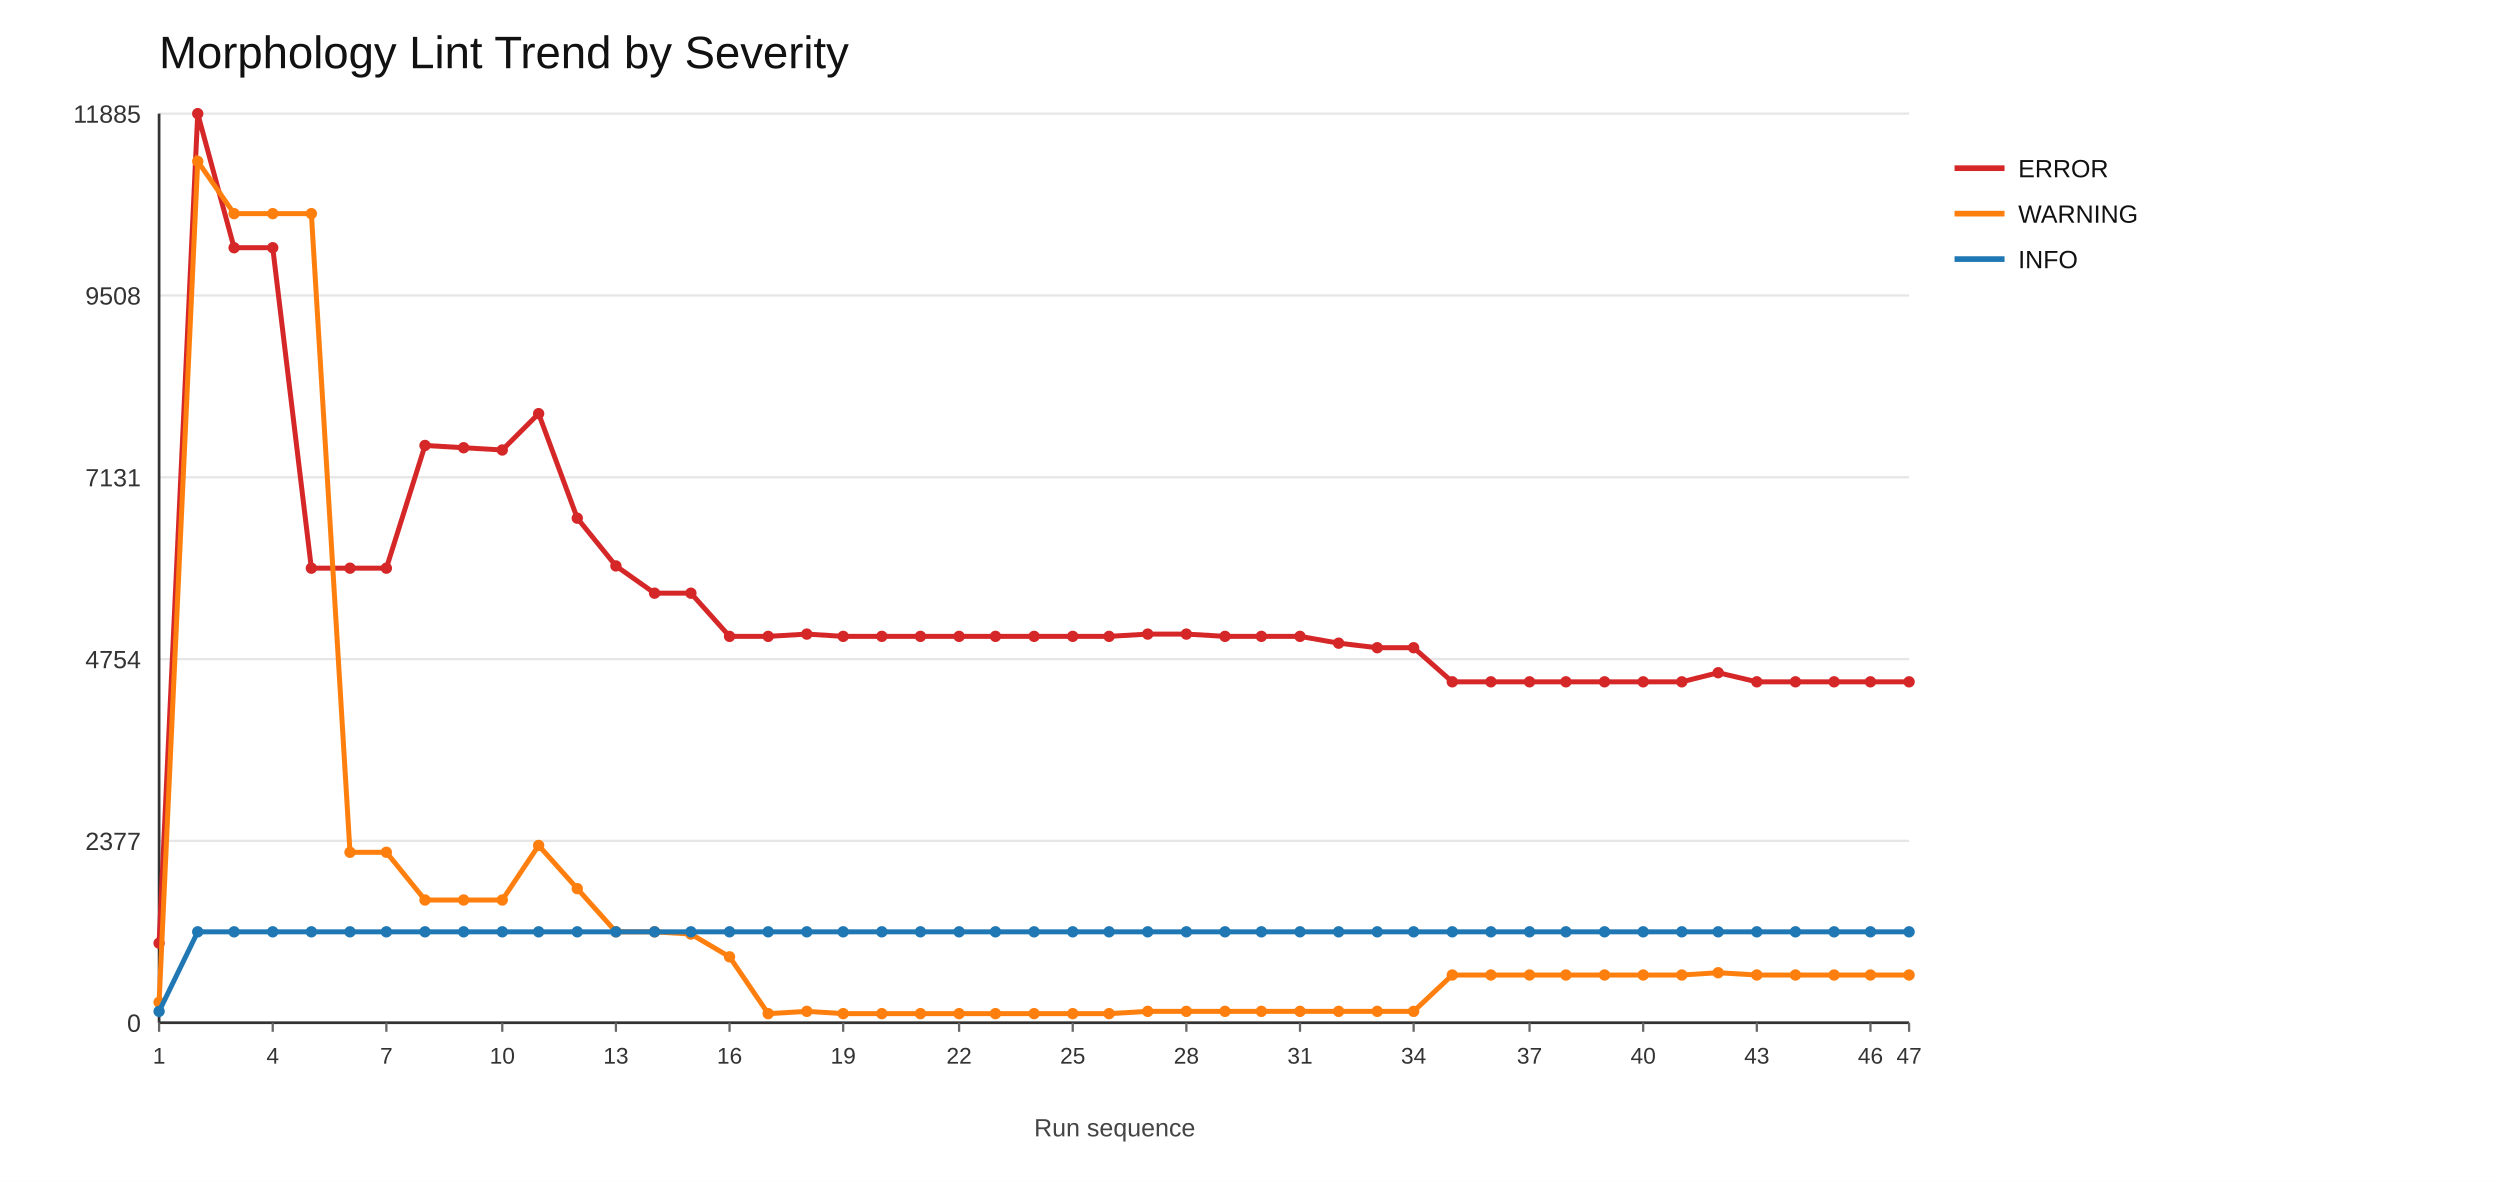
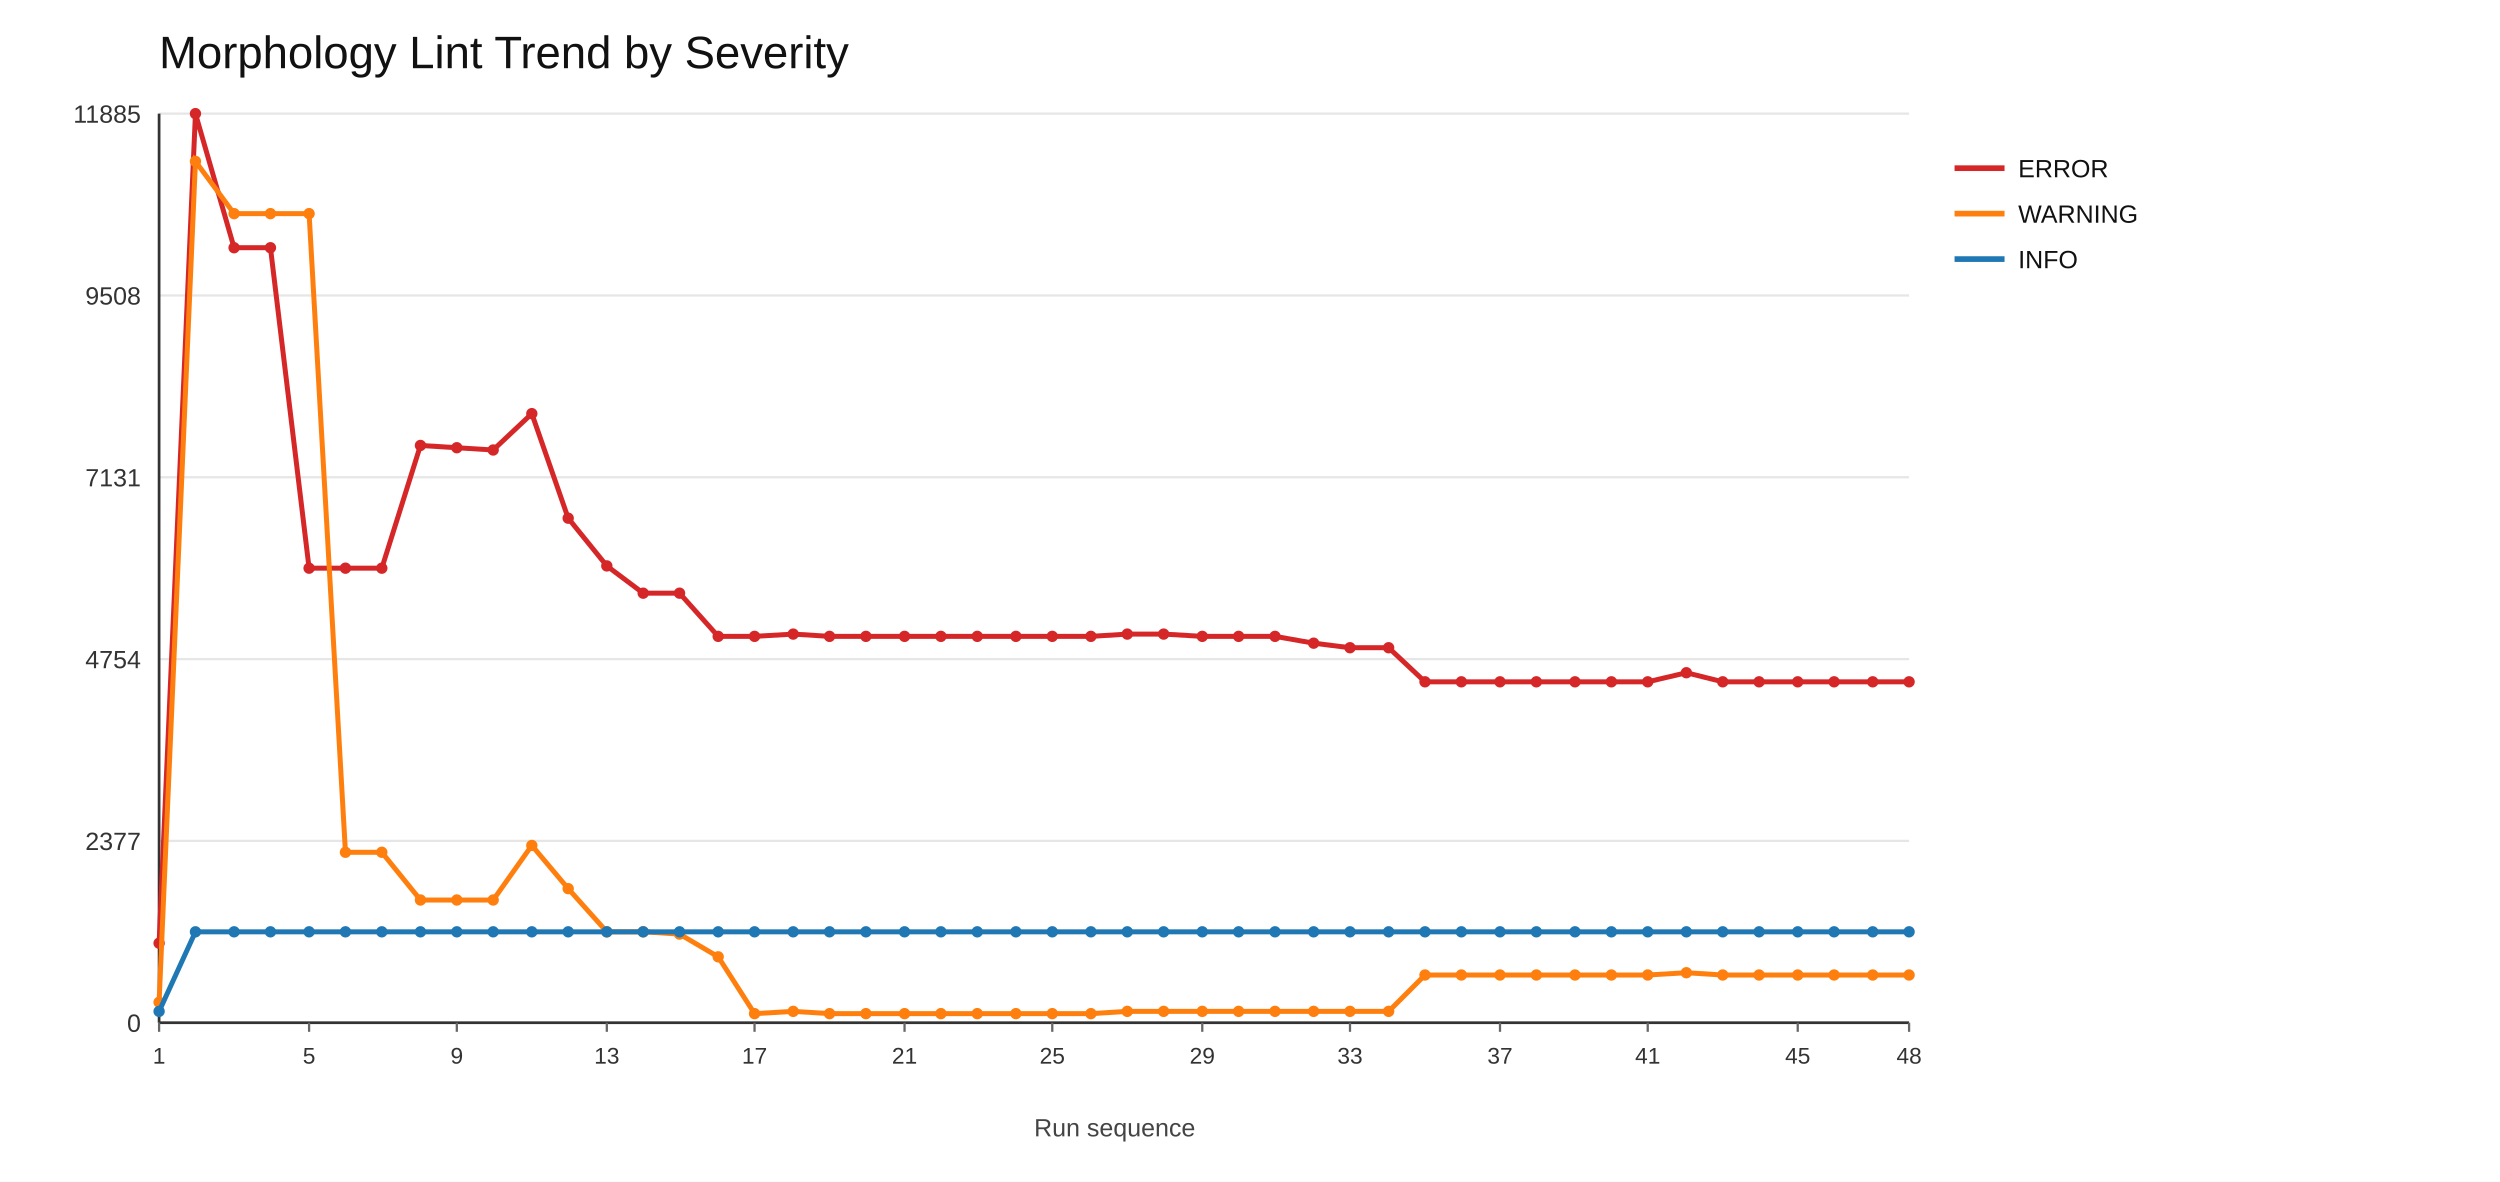
<svg xmlns="http://www.w3.org/2000/svg" width="1100" height="520">
  <rect x="0" y="0" width="1100" height="520" fill="#ffffff" />
  <text x="70" y="30" font-size="20" font-family="Arial" fill="#111">Morphology Lint Trend by Severity</text>
  <line x1="70" y1="450" x2="840" y2="450" stroke="#e6e6e6" stroke-width="1" />
  <text x="62" y="454" font-size="11" font-family="Arial" fill="#333" text-anchor="end">0</text>
  <line x1="70" y1="370" x2="840" y2="370" stroke="#e6e6e6" stroke-width="1" />
  <text x="62" y="374" font-size="11" font-family="Arial" fill="#333" text-anchor="end">2377</text>
  <line x1="70" y1="290" x2="840" y2="290" stroke="#e6e6e6" stroke-width="1" />
  <text x="62" y="294" font-size="11" font-family="Arial" fill="#333" text-anchor="end">4754</text>
  <line x1="70" y1="210" x2="840" y2="210" stroke="#e6e6e6" stroke-width="1" />
  <text x="62" y="214" font-size="11" font-family="Arial" fill="#333" text-anchor="end">7131</text>
  <line x1="70" y1="130" x2="840" y2="130" stroke="#e6e6e6" stroke-width="1" />
  <text x="62" y="134" font-size="11" font-family="Arial" fill="#333" text-anchor="end">9508</text>
  <line x1="70" y1="50" x2="840" y2="50" stroke="#e6e6e6" stroke-width="1" />
  <text x="62" y="54" font-size="11" font-family="Arial" fill="#333" text-anchor="end">11885</text>
  <line x1="70" y1="450" x2="840" y2="450" stroke="#333" stroke-width="1.2" />
  <line x1="70" y1="50" x2="70" y2="450" stroke="#333" stroke-width="1.2" />
  <line x1="70" y1="450" x2="70" y2="454" stroke="#666" stroke-width="1" />
  <text x="70" y="468" font-size="10" font-family="Arial" fill="#333" text-anchor="middle">1</text>
-   <line x1="120" y1="450" x2="120" y2="454" stroke="#666" stroke-width="1" />
-   <text x="120" y="468" font-size="10" font-family="Arial" fill="#333" text-anchor="middle">4</text>
-   <line x1="170" y1="450" x2="170" y2="454" stroke="#666" stroke-width="1" />
-   <text x="170" y="468" font-size="10" font-family="Arial" fill="#333" text-anchor="middle">7</text>
-   <line x1="221" y1="450" x2="221" y2="454" stroke="#666" stroke-width="1" />
-   <text x="221" y="468" font-size="10" font-family="Arial" fill="#333" text-anchor="middle">10</text>
-   <line x1="271" y1="450" x2="271" y2="454" stroke="#666" stroke-width="1" />
-   <text x="271" y="468" font-size="10" font-family="Arial" fill="#333" text-anchor="middle">13</text>
-   <line x1="321" y1="450" x2="321" y2="454" stroke="#666" stroke-width="1" />
-   <text x="321" y="468" font-size="10" font-family="Arial" fill="#333" text-anchor="middle">16</text>
-   <line x1="371" y1="450" x2="371" y2="454" stroke="#666" stroke-width="1" />
-   <text x="371" y="468" font-size="10" font-family="Arial" fill="#333" text-anchor="middle">19</text>
-   <line x1="422" y1="450" x2="422" y2="454" stroke="#666" stroke-width="1" />
-   <text x="422" y="468" font-size="10" font-family="Arial" fill="#333" text-anchor="middle">22</text>
-   <line x1="472" y1="450" x2="472" y2="454" stroke="#666" stroke-width="1" />
-   <text x="472" y="468" font-size="10" font-family="Arial" fill="#333" text-anchor="middle">25</text>
-   <line x1="522" y1="450" x2="522" y2="454" stroke="#666" stroke-width="1" />
-   <text x="522" y="468" font-size="10" font-family="Arial" fill="#333" text-anchor="middle">28</text>
-   <line x1="572" y1="450" x2="572" y2="454" stroke="#666" stroke-width="1" />
-   <text x="572" y="468" font-size="10" font-family="Arial" fill="#333" text-anchor="middle">31</text>
-   <line x1="622" y1="450" x2="622" y2="454" stroke="#666" stroke-width="1" />
-   <text x="622" y="468" font-size="10" font-family="Arial" fill="#333" text-anchor="middle">34</text>
-   <line x1="673" y1="450" x2="673" y2="454" stroke="#666" stroke-width="1" />
-   <text x="673" y="468" font-size="10" font-family="Arial" fill="#333" text-anchor="middle">37</text>
-   <line x1="723" y1="450" x2="723" y2="454" stroke="#666" stroke-width="1" />
-   <text x="723" y="468" font-size="10" font-family="Arial" fill="#333" text-anchor="middle">40</text>
-   <line x1="773" y1="450" x2="773" y2="454" stroke="#666" stroke-width="1" />
-   <text x="773" y="468" font-size="10" font-family="Arial" fill="#333" text-anchor="middle">43</text>
-   <line x1="823" y1="450" x2="823" y2="454" stroke="#666" stroke-width="1" />
-   <text x="823" y="468" font-size="10" font-family="Arial" fill="#333" text-anchor="middle">46</text>
+   <line x1="136" y1="450" x2="136" y2="454" stroke="#666" stroke-width="1" />
+   <text x="136" y="468" font-size="10" font-family="Arial" fill="#333" text-anchor="middle">5</text>
+   <line x1="201" y1="450" x2="201" y2="454" stroke="#666" stroke-width="1" />
+   <text x="201" y="468" font-size="10" font-family="Arial" fill="#333" text-anchor="middle">9</text>
+   <line x1="267" y1="450" x2="267" y2="454" stroke="#666" stroke-width="1" />
+   <text x="267" y="468" font-size="10" font-family="Arial" fill="#333" text-anchor="middle">13</text>
+   <line x1="332" y1="450" x2="332" y2="454" stroke="#666" stroke-width="1" />
+   <text x="332" y="468" font-size="10" font-family="Arial" fill="#333" text-anchor="middle">17</text>
+   <line x1="398" y1="450" x2="398" y2="454" stroke="#666" stroke-width="1" />
+   <text x="398" y="468" font-size="10" font-family="Arial" fill="#333" text-anchor="middle">21</text>
+   <line x1="463" y1="450" x2="463" y2="454" stroke="#666" stroke-width="1" />
+   <text x="463" y="468" font-size="10" font-family="Arial" fill="#333" text-anchor="middle">25</text>
+   <line x1="529" y1="450" x2="529" y2="454" stroke="#666" stroke-width="1" />
+   <text x="529" y="468" font-size="10" font-family="Arial" fill="#333" text-anchor="middle">29</text>
+   <line x1="594" y1="450" x2="594" y2="454" stroke="#666" stroke-width="1" />
+   <text x="594" y="468" font-size="10" font-family="Arial" fill="#333" text-anchor="middle">33</text>
+   <line x1="660" y1="450" x2="660" y2="454" stroke="#666" stroke-width="1" />
+   <text x="660" y="468" font-size="10" font-family="Arial" fill="#333" text-anchor="middle">37</text>
+   <line x1="725" y1="450" x2="725" y2="454" stroke="#666" stroke-width="1" />
+   <text x="725" y="468" font-size="10" font-family="Arial" fill="#333" text-anchor="middle">41</text>
+   <line x1="791" y1="450" x2="791" y2="454" stroke="#666" stroke-width="1" />
+   <text x="791" y="468" font-size="10" font-family="Arial" fill="#333" text-anchor="middle">45</text>
  <line x1="840" y1="450" x2="840" y2="454" stroke="#666" stroke-width="1" />
-   <text x="840" y="468" font-size="10" font-family="Arial" fill="#333" text-anchor="middle">47</text>
-   <polyline fill="none" stroke="#d62728" stroke-width="2.2" points="70,415 87,50 103,109 120,109 137,250 154,250 170,250 187,196 204,197 221,198 237,182 254,228 271,249 288,261 304,261 321,280 338,280 355,279 371,280 388,280 405,280 422,280 438,280 455,280 472,280 488,280 505,279 522,279 539,280 555,280 572,280 589,283 606,285 622,285 639,300 656,300 673,300 689,300 706,300 723,300 740,300 756,296 773,300 790,300 807,300 823,300 840,300" />
+   <text x="840" y="468" font-size="10" font-family="Arial" fill="#333" text-anchor="middle">48</text>
+   <polyline fill="none" stroke="#d62728" stroke-width="2.2" points="70,415 86,50 103,109 119,109 136,250 152,250 168,250 185,196 201,197 217,198 234,182 250,228 267,249 283,261 299,261 316,280 332,280 349,279 365,280 381,280 398,280 414,280 430,280 447,280 463,280 480,280 496,279 512,279 529,280 545,280 561,280 578,283 594,285 611,285 627,300 643,300 660,300 676,300 693,300 709,300 725,300 742,296 758,300 774,300 791,300 807,300 824,300 840,300" />
  <circle cx="70" cy="415" r="2.5" fill="#d62728" />
-   <circle cx="87" cy="50" r="2.5" fill="#d62728" />
+   <circle cx="86" cy="50" r="2.5" fill="#d62728" />
  <circle cx="103" cy="109" r="2.5" fill="#d62728" />
-   <circle cx="120" cy="109" r="2.5" fill="#d62728" />
-   <circle cx="137" cy="250" r="2.5" fill="#d62728" />
-   <circle cx="154" cy="250" r="2.5" fill="#d62728" />
-   <circle cx="170" cy="250" r="2.5" fill="#d62728" />
-   <circle cx="187" cy="196" r="2.5" fill="#d62728" />
-   <circle cx="204" cy="197" r="2.5" fill="#d62728" />
-   <circle cx="221" cy="198" r="2.5" fill="#d62728" />
-   <circle cx="237" cy="182" r="2.5" fill="#d62728" />
-   <circle cx="254" cy="228" r="2.5" fill="#d62728" />
-   <circle cx="271" cy="249" r="2.5" fill="#d62728" />
-   <circle cx="288" cy="261" r="2.5" fill="#d62728" />
-   <circle cx="304" cy="261" r="2.5" fill="#d62728" />
-   <circle cx="321" cy="280" r="2.5" fill="#d62728" />
-   <circle cx="338" cy="280" r="2.5" fill="#d62728" />
-   <circle cx="355" cy="279" r="2.5" fill="#d62728" />
-   <circle cx="371" cy="280" r="2.5" fill="#d62728" />
-   <circle cx="388" cy="280" r="2.5" fill="#d62728" />
-   <circle cx="405" cy="280" r="2.5" fill="#d62728" />
-   <circle cx="422" cy="280" r="2.5" fill="#d62728" />
-   <circle cx="438" cy="280" r="2.5" fill="#d62728" />
-   <circle cx="455" cy="280" r="2.5" fill="#d62728" />
-   <circle cx="472" cy="280" r="2.5" fill="#d62728" />
-   <circle cx="488" cy="280" r="2.5" fill="#d62728" />
-   <circle cx="505" cy="279" r="2.5" fill="#d62728" />
-   <circle cx="522" cy="279" r="2.5" fill="#d62728" />
-   <circle cx="539" cy="280" r="2.5" fill="#d62728" />
-   <circle cx="555" cy="280" r="2.5" fill="#d62728" />
-   <circle cx="572" cy="280" r="2.5" fill="#d62728" />
-   <circle cx="589" cy="283" r="2.5" fill="#d62728" />
-   <circle cx="606" cy="285" r="2.5" fill="#d62728" />
-   <circle cx="622" cy="285" r="2.5" fill="#d62728" />
-   <circle cx="639" cy="300" r="2.5" fill="#d62728" />
-   <circle cx="656" cy="300" r="2.5" fill="#d62728" />
-   <circle cx="673" cy="300" r="2.5" fill="#d62728" />
-   <circle cx="689" cy="300" r="2.5" fill="#d62728" />
-   <circle cx="706" cy="300" r="2.5" fill="#d62728" />
-   <circle cx="723" cy="300" r="2.5" fill="#d62728" />
-   <circle cx="740" cy="300" r="2.5" fill="#d62728" />
-   <circle cx="756" cy="296" r="2.5" fill="#d62728" />
-   <circle cx="773" cy="300" r="2.5" fill="#d62728" />
-   <circle cx="790" cy="300" r="2.5" fill="#d62728" />
+   <circle cx="119" cy="109" r="2.5" fill="#d62728" />
+   <circle cx="136" cy="250" r="2.5" fill="#d62728" />
+   <circle cx="152" cy="250" r="2.5" fill="#d62728" />
+   <circle cx="168" cy="250" r="2.5" fill="#d62728" />
+   <circle cx="185" cy="196" r="2.5" fill="#d62728" />
+   <circle cx="201" cy="197" r="2.5" fill="#d62728" />
+   <circle cx="217" cy="198" r="2.5" fill="#d62728" />
+   <circle cx="234" cy="182" r="2.5" fill="#d62728" />
+   <circle cx="250" cy="228" r="2.5" fill="#d62728" />
+   <circle cx="267" cy="249" r="2.5" fill="#d62728" />
+   <circle cx="283" cy="261" r="2.5" fill="#d62728" />
+   <circle cx="299" cy="261" r="2.5" fill="#d62728" />
+   <circle cx="316" cy="280" r="2.5" fill="#d62728" />
+   <circle cx="332" cy="280" r="2.5" fill="#d62728" />
+   <circle cx="349" cy="279" r="2.5" fill="#d62728" />
+   <circle cx="365" cy="280" r="2.5" fill="#d62728" />
+   <circle cx="381" cy="280" r="2.5" fill="#d62728" />
+   <circle cx="398" cy="280" r="2.5" fill="#d62728" />
+   <circle cx="414" cy="280" r="2.5" fill="#d62728" />
+   <circle cx="430" cy="280" r="2.5" fill="#d62728" />
+   <circle cx="447" cy="280" r="2.5" fill="#d62728" />
+   <circle cx="463" cy="280" r="2.5" fill="#d62728" />
+   <circle cx="480" cy="280" r="2.5" fill="#d62728" />
+   <circle cx="496" cy="279" r="2.5" fill="#d62728" />
+   <circle cx="512" cy="279" r="2.5" fill="#d62728" />
+   <circle cx="529" cy="280" r="2.5" fill="#d62728" />
+   <circle cx="545" cy="280" r="2.5" fill="#d62728" />
+   <circle cx="561" cy="280" r="2.5" fill="#d62728" />
+   <circle cx="578" cy="283" r="2.5" fill="#d62728" />
+   <circle cx="594" cy="285" r="2.5" fill="#d62728" />
+   <circle cx="611" cy="285" r="2.5" fill="#d62728" />
+   <circle cx="627" cy="300" r="2.5" fill="#d62728" />
+   <circle cx="643" cy="300" r="2.5" fill="#d62728" />
+   <circle cx="660" cy="300" r="2.5" fill="#d62728" />
+   <circle cx="676" cy="300" r="2.5" fill="#d62728" />
+   <circle cx="693" cy="300" r="2.5" fill="#d62728" />
+   <circle cx="709" cy="300" r="2.5" fill="#d62728" />
+   <circle cx="725" cy="300" r="2.5" fill="#d62728" />
+   <circle cx="742" cy="296" r="2.5" fill="#d62728" />
+   <circle cx="758" cy="300" r="2.5" fill="#d62728" />
+   <circle cx="774" cy="300" r="2.5" fill="#d62728" />
+   <circle cx="791" cy="300" r="2.5" fill="#d62728" />
  <circle cx="807" cy="300" r="2.5" fill="#d62728" />
-   <circle cx="823" cy="300" r="2.5" fill="#d62728" />
+   <circle cx="824" cy="300" r="2.5" fill="#d62728" />
  <circle cx="840" cy="300" r="2.5" fill="#d62728" />
  <line x1="860" y1="74" x2="882" y2="74" stroke="#d62728" stroke-width="2.5" />
  <text x="888" y="78" font-size="11" font-family="Arial" fill="#111">ERROR</text>
-   <polyline fill="none" stroke="#ff7f0e" stroke-width="2.2" points="70,441 87,71 103,94 120,94 137,94 154,375 170,375 187,396 204,396 221,396 237,372 254,391 271,410 288,410 304,411 321,421 338,446 355,445 371,446 388,446 405,446 422,446 438,446 455,446 472,446 488,446 505,445 522,445 539,445 555,445 572,445 589,445 606,445 622,445 639,429 656,429 673,429 689,429 706,429 723,429 740,429 756,428 773,429 790,429 807,429 823,429 840,429" />
+   <polyline fill="none" stroke="#ff7f0e" stroke-width="2.2" points="70,441 86,71 103,94 119,94 136,94 152,375 168,375 185,396 201,396 217,396 234,372 250,391 267,410 283,410 299,411 316,421 332,446 349,445 365,446 381,446 398,446 414,446 430,446 447,446 463,446 480,446 496,445 512,445 529,445 545,445 561,445 578,445 594,445 611,445 627,429 643,429 660,429 676,429 693,429 709,429 725,429 742,428 758,429 774,429 791,429 807,429 824,429 840,429" />
  <circle cx="70" cy="441" r="2.5" fill="#ff7f0e" />
-   <circle cx="87" cy="71" r="2.5" fill="#ff7f0e" />
+   <circle cx="86" cy="71" r="2.5" fill="#ff7f0e" />
  <circle cx="103" cy="94" r="2.5" fill="#ff7f0e" />
-   <circle cx="120" cy="94" r="2.5" fill="#ff7f0e" />
-   <circle cx="137" cy="94" r="2.5" fill="#ff7f0e" />
-   <circle cx="154" cy="375" r="2.5" fill="#ff7f0e" />
-   <circle cx="170" cy="375" r="2.5" fill="#ff7f0e" />
-   <circle cx="187" cy="396" r="2.5" fill="#ff7f0e" />
-   <circle cx="204" cy="396" r="2.5" fill="#ff7f0e" />
-   <circle cx="221" cy="396" r="2.5" fill="#ff7f0e" />
-   <circle cx="237" cy="372" r="2.5" fill="#ff7f0e" />
-   <circle cx="254" cy="391" r="2.5" fill="#ff7f0e" />
-   <circle cx="271" cy="410" r="2.5" fill="#ff7f0e" />
-   <circle cx="288" cy="410" r="2.5" fill="#ff7f0e" />
-   <circle cx="304" cy="411" r="2.5" fill="#ff7f0e" />
-   <circle cx="321" cy="421" r="2.5" fill="#ff7f0e" />
-   <circle cx="338" cy="446" r="2.5" fill="#ff7f0e" />
-   <circle cx="355" cy="445" r="2.5" fill="#ff7f0e" />
-   <circle cx="371" cy="446" r="2.5" fill="#ff7f0e" />
-   <circle cx="388" cy="446" r="2.5" fill="#ff7f0e" />
-   <circle cx="405" cy="446" r="2.5" fill="#ff7f0e" />
-   <circle cx="422" cy="446" r="2.5" fill="#ff7f0e" />
-   <circle cx="438" cy="446" r="2.5" fill="#ff7f0e" />
-   <circle cx="455" cy="446" r="2.5" fill="#ff7f0e" />
-   <circle cx="472" cy="446" r="2.5" fill="#ff7f0e" />
-   <circle cx="488" cy="446" r="2.5" fill="#ff7f0e" />
-   <circle cx="505" cy="445" r="2.5" fill="#ff7f0e" />
-   <circle cx="522" cy="445" r="2.5" fill="#ff7f0e" />
-   <circle cx="539" cy="445" r="2.5" fill="#ff7f0e" />
-   <circle cx="555" cy="445" r="2.5" fill="#ff7f0e" />
-   <circle cx="572" cy="445" r="2.5" fill="#ff7f0e" />
-   <circle cx="589" cy="445" r="2.5" fill="#ff7f0e" />
-   <circle cx="606" cy="445" r="2.5" fill="#ff7f0e" />
-   <circle cx="622" cy="445" r="2.5" fill="#ff7f0e" />
-   <circle cx="639" cy="429" r="2.5" fill="#ff7f0e" />
-   <circle cx="656" cy="429" r="2.5" fill="#ff7f0e" />
-   <circle cx="673" cy="429" r="2.5" fill="#ff7f0e" />
-   <circle cx="689" cy="429" r="2.5" fill="#ff7f0e" />
-   <circle cx="706" cy="429" r="2.5" fill="#ff7f0e" />
-   <circle cx="723" cy="429" r="2.5" fill="#ff7f0e" />
-   <circle cx="740" cy="429" r="2.5" fill="#ff7f0e" />
-   <circle cx="756" cy="428" r="2.5" fill="#ff7f0e" />
-   <circle cx="773" cy="429" r="2.5" fill="#ff7f0e" />
-   <circle cx="790" cy="429" r="2.5" fill="#ff7f0e" />
+   <circle cx="119" cy="94" r="2.5" fill="#ff7f0e" />
+   <circle cx="136" cy="94" r="2.5" fill="#ff7f0e" />
+   <circle cx="152" cy="375" r="2.5" fill="#ff7f0e" />
+   <circle cx="168" cy="375" r="2.5" fill="#ff7f0e" />
+   <circle cx="185" cy="396" r="2.5" fill="#ff7f0e" />
+   <circle cx="201" cy="396" r="2.5" fill="#ff7f0e" />
+   <circle cx="217" cy="396" r="2.5" fill="#ff7f0e" />
+   <circle cx="234" cy="372" r="2.5" fill="#ff7f0e" />
+   <circle cx="250" cy="391" r="2.5" fill="#ff7f0e" />
+   <circle cx="267" cy="410" r="2.5" fill="#ff7f0e" />
+   <circle cx="283" cy="410" r="2.5" fill="#ff7f0e" />
+   <circle cx="299" cy="411" r="2.5" fill="#ff7f0e" />
+   <circle cx="316" cy="421" r="2.5" fill="#ff7f0e" />
+   <circle cx="332" cy="446" r="2.5" fill="#ff7f0e" />
+   <circle cx="349" cy="445" r="2.5" fill="#ff7f0e" />
+   <circle cx="365" cy="446" r="2.5" fill="#ff7f0e" />
+   <circle cx="381" cy="446" r="2.5" fill="#ff7f0e" />
+   <circle cx="398" cy="446" r="2.5" fill="#ff7f0e" />
+   <circle cx="414" cy="446" r="2.5" fill="#ff7f0e" />
+   <circle cx="430" cy="446" r="2.5" fill="#ff7f0e" />
+   <circle cx="447" cy="446" r="2.5" fill="#ff7f0e" />
+   <circle cx="463" cy="446" r="2.5" fill="#ff7f0e" />
+   <circle cx="480" cy="446" r="2.5" fill="#ff7f0e" />
+   <circle cx="496" cy="445" r="2.5" fill="#ff7f0e" />
+   <circle cx="512" cy="445" r="2.5" fill="#ff7f0e" />
+   <circle cx="529" cy="445" r="2.5" fill="#ff7f0e" />
+   <circle cx="545" cy="445" r="2.5" fill="#ff7f0e" />
+   <circle cx="561" cy="445" r="2.5" fill="#ff7f0e" />
+   <circle cx="578" cy="445" r="2.5" fill="#ff7f0e" />
+   <circle cx="594" cy="445" r="2.5" fill="#ff7f0e" />
+   <circle cx="611" cy="445" r="2.5" fill="#ff7f0e" />
+   <circle cx="627" cy="429" r="2.5" fill="#ff7f0e" />
+   <circle cx="643" cy="429" r="2.5" fill="#ff7f0e" />
+   <circle cx="660" cy="429" r="2.5" fill="#ff7f0e" />
+   <circle cx="676" cy="429" r="2.5" fill="#ff7f0e" />
+   <circle cx="693" cy="429" r="2.5" fill="#ff7f0e" />
+   <circle cx="709" cy="429" r="2.5" fill="#ff7f0e" />
+   <circle cx="725" cy="429" r="2.5" fill="#ff7f0e" />
+   <circle cx="742" cy="428" r="2.5" fill="#ff7f0e" />
+   <circle cx="758" cy="429" r="2.5" fill="#ff7f0e" />
+   <circle cx="774" cy="429" r="2.5" fill="#ff7f0e" />
+   <circle cx="791" cy="429" r="2.5" fill="#ff7f0e" />
  <circle cx="807" cy="429" r="2.5" fill="#ff7f0e" />
-   <circle cx="823" cy="429" r="2.5" fill="#ff7f0e" />
+   <circle cx="824" cy="429" r="2.5" fill="#ff7f0e" />
  <circle cx="840" cy="429" r="2.5" fill="#ff7f0e" />
  <line x1="860" y1="94" x2="882" y2="94" stroke="#ff7f0e" stroke-width="2.5" />
  <text x="888" y="98" font-size="11" font-family="Arial" fill="#111">WARNING</text>
-   <polyline fill="none" stroke="#1f77b4" stroke-width="2.2" points="70,445 87,410 103,410 120,410 137,410 154,410 170,410 187,410 204,410 221,410 237,410 254,410 271,410 288,410 304,410 321,410 338,410 355,410 371,410 388,410 405,410 422,410 438,410 455,410 472,410 488,410 505,410 522,410 539,410 555,410 572,410 589,410 606,410 622,410 639,410 656,410 673,410 689,410 706,410 723,410 740,410 756,410 773,410 790,410 807,410 823,410 840,410" />
+   <polyline fill="none" stroke="#1f77b4" stroke-width="2.2" points="70,445 86,410 103,410 119,410 136,410 152,410 168,410 185,410 201,410 217,410 234,410 250,410 267,410 283,410 299,410 316,410 332,410 349,410 365,410 381,410 398,410 414,410 430,410 447,410 463,410 480,410 496,410 512,410 529,410 545,410 561,410 578,410 594,410 611,410 627,410 643,410 660,410 676,410 693,410 709,410 725,410 742,410 758,410 774,410 791,410 807,410 824,410 840,410" />
  <circle cx="70" cy="445" r="2.5" fill="#1f77b4" />
-   <circle cx="87" cy="410" r="2.5" fill="#1f77b4" />
+   <circle cx="86" cy="410" r="2.5" fill="#1f77b4" />
  <circle cx="103" cy="410" r="2.5" fill="#1f77b4" />
-   <circle cx="120" cy="410" r="2.5" fill="#1f77b4" />
-   <circle cx="137" cy="410" r="2.5" fill="#1f77b4" />
-   <circle cx="154" cy="410" r="2.5" fill="#1f77b4" />
-   <circle cx="170" cy="410" r="2.5" fill="#1f77b4" />
-   <circle cx="187" cy="410" r="2.5" fill="#1f77b4" />
-   <circle cx="204" cy="410" r="2.5" fill="#1f77b4" />
-   <circle cx="221" cy="410" r="2.5" fill="#1f77b4" />
-   <circle cx="237" cy="410" r="2.5" fill="#1f77b4" />
-   <circle cx="254" cy="410" r="2.5" fill="#1f77b4" />
-   <circle cx="271" cy="410" r="2.5" fill="#1f77b4" />
-   <circle cx="288" cy="410" r="2.5" fill="#1f77b4" />
-   <circle cx="304" cy="410" r="2.5" fill="#1f77b4" />
-   <circle cx="321" cy="410" r="2.5" fill="#1f77b4" />
-   <circle cx="338" cy="410" r="2.5" fill="#1f77b4" />
-   <circle cx="355" cy="410" r="2.5" fill="#1f77b4" />
-   <circle cx="371" cy="410" r="2.5" fill="#1f77b4" />
-   <circle cx="388" cy="410" r="2.5" fill="#1f77b4" />
-   <circle cx="405" cy="410" r="2.5" fill="#1f77b4" />
-   <circle cx="422" cy="410" r="2.5" fill="#1f77b4" />
-   <circle cx="438" cy="410" r="2.5" fill="#1f77b4" />
-   <circle cx="455" cy="410" r="2.5" fill="#1f77b4" />
-   <circle cx="472" cy="410" r="2.5" fill="#1f77b4" />
-   <circle cx="488" cy="410" r="2.5" fill="#1f77b4" />
-   <circle cx="505" cy="410" r="2.5" fill="#1f77b4" />
-   <circle cx="522" cy="410" r="2.5" fill="#1f77b4" />
-   <circle cx="539" cy="410" r="2.5" fill="#1f77b4" />
-   <circle cx="555" cy="410" r="2.5" fill="#1f77b4" />
-   <circle cx="572" cy="410" r="2.5" fill="#1f77b4" />
-   <circle cx="589" cy="410" r="2.5" fill="#1f77b4" />
-   <circle cx="606" cy="410" r="2.5" fill="#1f77b4" />
-   <circle cx="622" cy="410" r="2.5" fill="#1f77b4" />
-   <circle cx="639" cy="410" r="2.5" fill="#1f77b4" />
-   <circle cx="656" cy="410" r="2.5" fill="#1f77b4" />
-   <circle cx="673" cy="410" r="2.5" fill="#1f77b4" />
-   <circle cx="689" cy="410" r="2.5" fill="#1f77b4" />
-   <circle cx="706" cy="410" r="2.5" fill="#1f77b4" />
-   <circle cx="723" cy="410" r="2.5" fill="#1f77b4" />
-   <circle cx="740" cy="410" r="2.5" fill="#1f77b4" />
-   <circle cx="756" cy="410" r="2.5" fill="#1f77b4" />
-   <circle cx="773" cy="410" r="2.5" fill="#1f77b4" />
-   <circle cx="790" cy="410" r="2.5" fill="#1f77b4" />
+   <circle cx="119" cy="410" r="2.5" fill="#1f77b4" />
+   <circle cx="136" cy="410" r="2.5" fill="#1f77b4" />
+   <circle cx="152" cy="410" r="2.5" fill="#1f77b4" />
+   <circle cx="168" cy="410" r="2.5" fill="#1f77b4" />
+   <circle cx="185" cy="410" r="2.5" fill="#1f77b4" />
+   <circle cx="201" cy="410" r="2.5" fill="#1f77b4" />
+   <circle cx="217" cy="410" r="2.5" fill="#1f77b4" />
+   <circle cx="234" cy="410" r="2.5" fill="#1f77b4" />
+   <circle cx="250" cy="410" r="2.5" fill="#1f77b4" />
+   <circle cx="267" cy="410" r="2.5" fill="#1f77b4" />
+   <circle cx="283" cy="410" r="2.5" fill="#1f77b4" />
+   <circle cx="299" cy="410" r="2.5" fill="#1f77b4" />
+   <circle cx="316" cy="410" r="2.5" fill="#1f77b4" />
+   <circle cx="332" cy="410" r="2.5" fill="#1f77b4" />
+   <circle cx="349" cy="410" r="2.5" fill="#1f77b4" />
+   <circle cx="365" cy="410" r="2.5" fill="#1f77b4" />
+   <circle cx="381" cy="410" r="2.5" fill="#1f77b4" />
+   <circle cx="398" cy="410" r="2.5" fill="#1f77b4" />
+   <circle cx="414" cy="410" r="2.5" fill="#1f77b4" />
+   <circle cx="430" cy="410" r="2.5" fill="#1f77b4" />
+   <circle cx="447" cy="410" r="2.5" fill="#1f77b4" />
+   <circle cx="463" cy="410" r="2.5" fill="#1f77b4" />
+   <circle cx="480" cy="410" r="2.5" fill="#1f77b4" />
+   <circle cx="496" cy="410" r="2.5" fill="#1f77b4" />
+   <circle cx="512" cy="410" r="2.5" fill="#1f77b4" />
+   <circle cx="529" cy="410" r="2.5" fill="#1f77b4" />
+   <circle cx="545" cy="410" r="2.5" fill="#1f77b4" />
+   <circle cx="561" cy="410" r="2.5" fill="#1f77b4" />
+   <circle cx="578" cy="410" r="2.5" fill="#1f77b4" />
+   <circle cx="594" cy="410" r="2.5" fill="#1f77b4" />
+   <circle cx="611" cy="410" r="2.5" fill="#1f77b4" />
+   <circle cx="627" cy="410" r="2.5" fill="#1f77b4" />
+   <circle cx="643" cy="410" r="2.5" fill="#1f77b4" />
+   <circle cx="660" cy="410" r="2.5" fill="#1f77b4" />
+   <circle cx="676" cy="410" r="2.5" fill="#1f77b4" />
+   <circle cx="693" cy="410" r="2.5" fill="#1f77b4" />
+   <circle cx="709" cy="410" r="2.5" fill="#1f77b4" />
+   <circle cx="725" cy="410" r="2.5" fill="#1f77b4" />
+   <circle cx="742" cy="410" r="2.5" fill="#1f77b4" />
+   <circle cx="758" cy="410" r="2.5" fill="#1f77b4" />
+   <circle cx="774" cy="410" r="2.5" fill="#1f77b4" />
+   <circle cx="791" cy="410" r="2.5" fill="#1f77b4" />
  <circle cx="807" cy="410" r="2.5" fill="#1f77b4" />
-   <circle cx="823" cy="410" r="2.5" fill="#1f77b4" />
+   <circle cx="824" cy="410" r="2.5" fill="#1f77b4" />
  <circle cx="840" cy="410" r="2.5" fill="#1f77b4" />
  <line x1="860" y1="114" x2="882" y2="114" stroke="#1f77b4" stroke-width="2.5" />
  <text x="888" y="118" font-size="11" font-family="Arial" fill="#111">INFO</text>
  <text x="455" y="500" font-size="11" font-family="Arial" fill="#444">Run sequence</text>
</svg>
